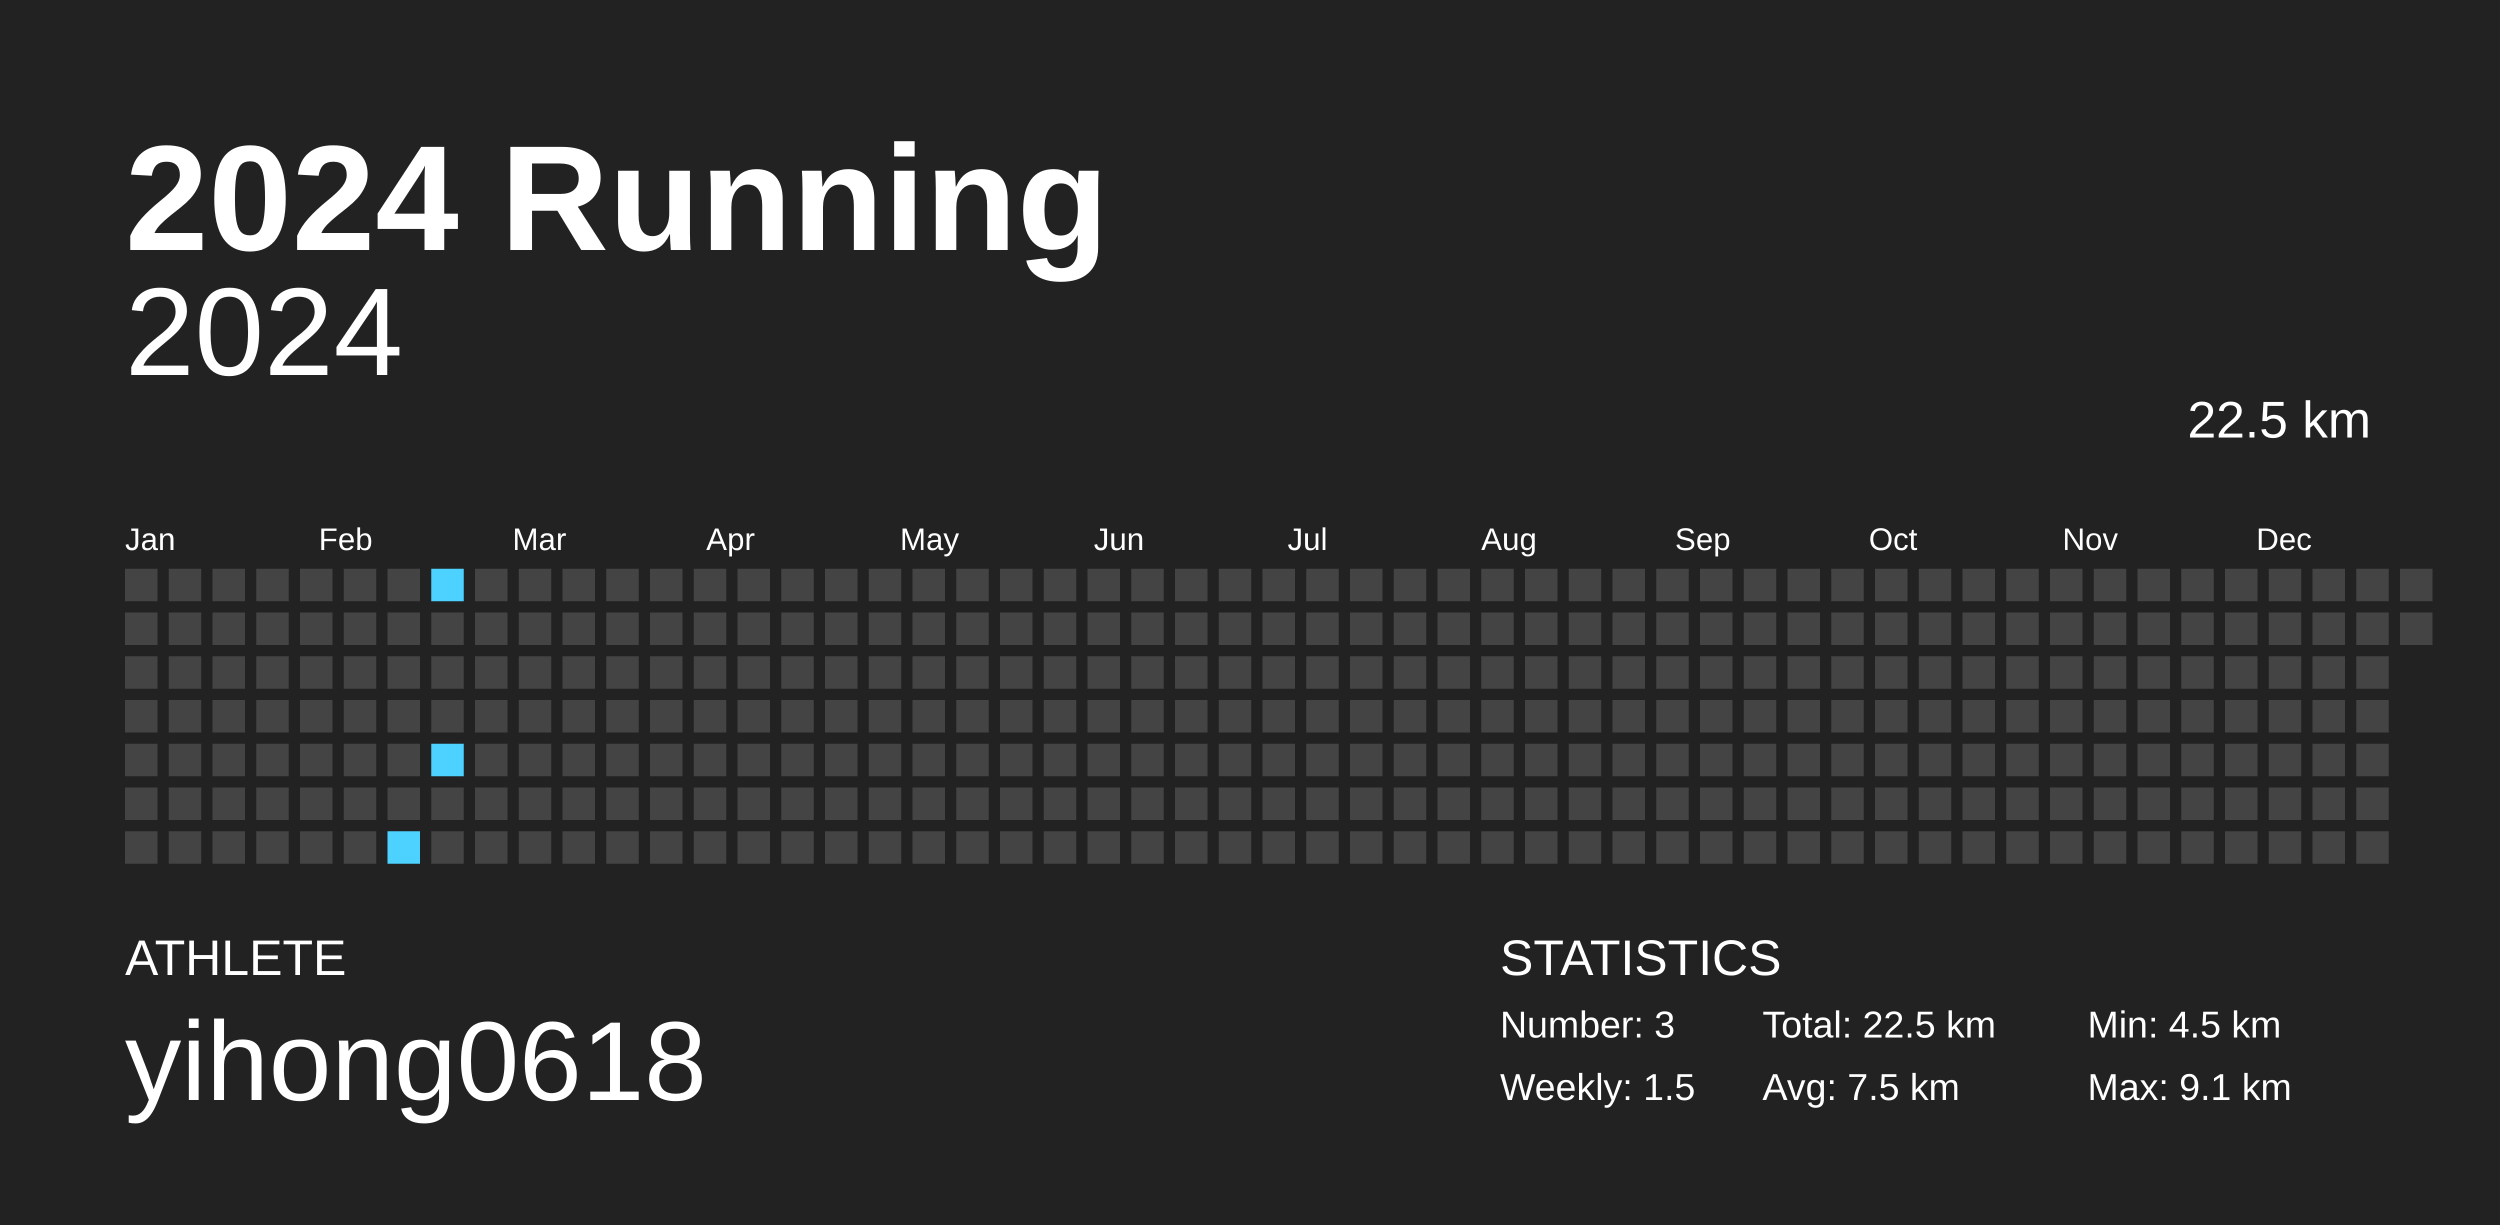
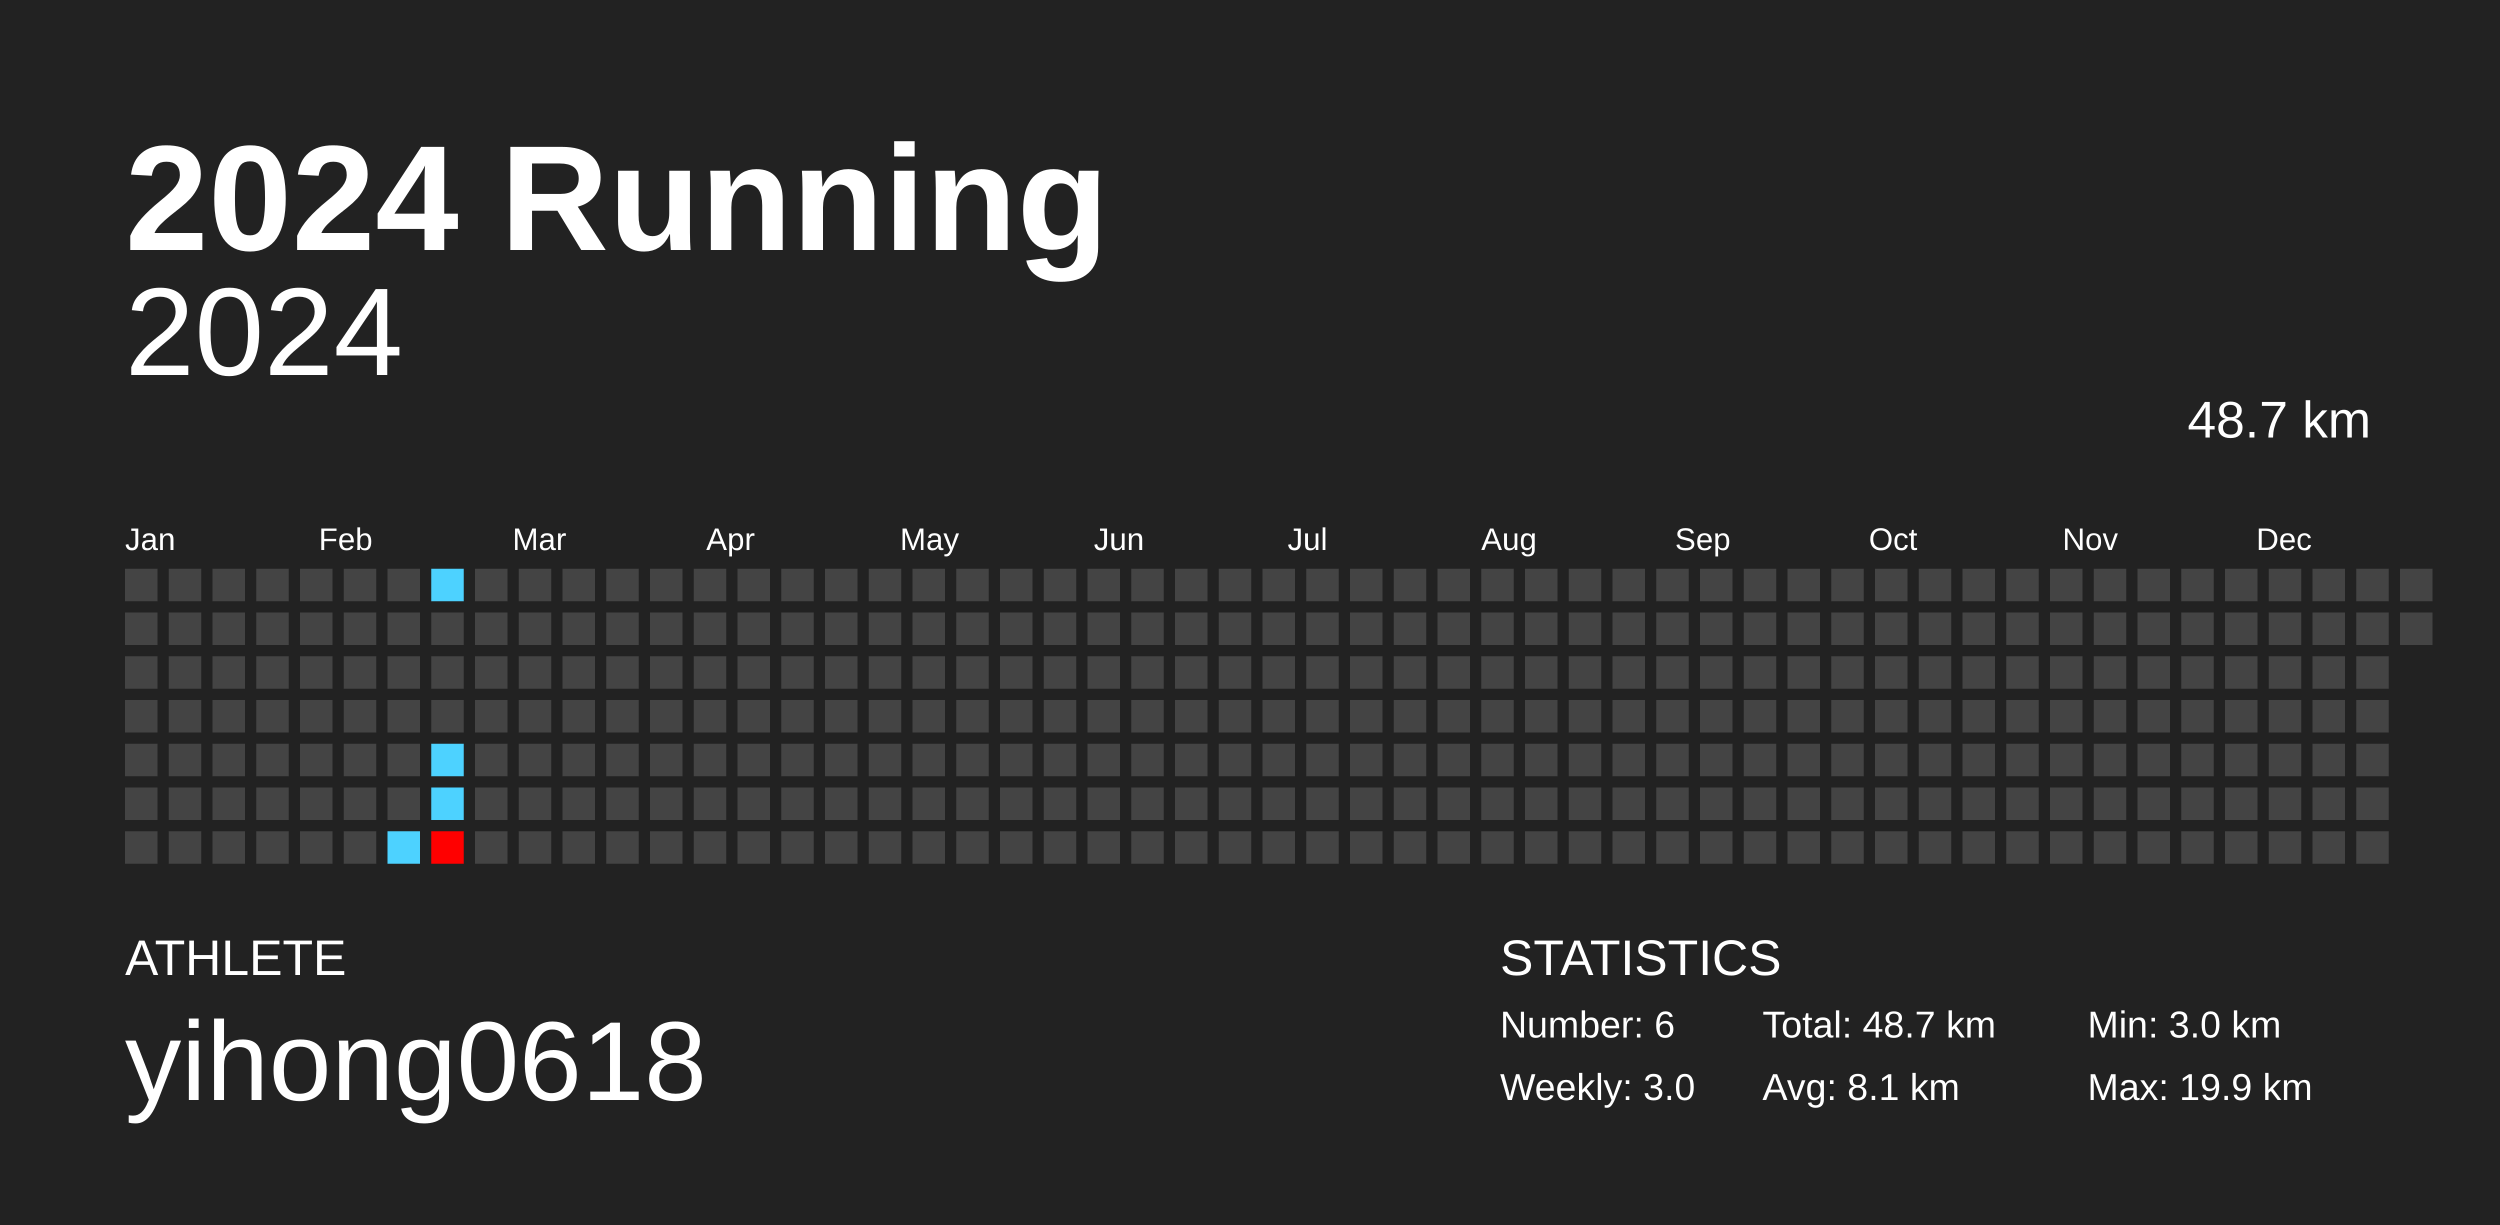
<svg xmlns="http://www.w3.org/2000/svg" baseProfile="full" height="98mm" version="1.1" viewBox="0,0,200,98" width="200mm">
  <defs />
  <rect fill="#222222" height="98" width="200" x="0" y="0" />
  <text fill="#FFFFFF" style="font-size:12px; font-family:Arial; font-weight:bold;" x="10" y="20">2024 Running</text>
  <text fill="#FFFFFF" style="font-size:4px; font-family:Arial" x="10" y="78">ATHLETE</text>
  <text fill="#FFFFFF" style="font-size:9px; font-family:Arial" x="10" y="88">yihong0618</text>
  <text fill="#FFFFFF" style="font-size:4px; font-family:Arial" x="120" y="78">STATISTICS</text>
-   <text fill="#FFFFFF" style="font-size:3px; font-family:Arial" x="120" y="83">Number: 3</text>
-   <text fill="#FFFFFF" style="font-size:3px; font-family:Arial" x="120" y="88">Weekly: 1.5</text>
-   <text fill="#FFFFFF" style="font-size:3px; font-family:Arial" x="141" y="83">Total: 22.5 km</text>
-   <text fill="#FFFFFF" style="font-size:3px; font-family:Arial" x="141" y="88">Avg: 7.5 km</text>
-   <text fill="#FFFFFF" style="font-size:3px; font-family:Arial" x="167" y="83">Min: 4.5 km</text>
-   <text fill="#FFFFFF" style="font-size:3px; font-family:Arial" x="167" y="88">Max: 9.1 km</text>
+   <text fill="#FFFFFF" style="font-size:3px; font-family:Arial" x="120" y="83">Number: 6</text>
+   <text fill="#FFFFFF" style="font-size:3px; font-family:Arial" x="120" y="88">Weekly: 3.0</text>
+   <text fill="#FFFFFF" style="font-size:3px; font-family:Arial" x="141" y="83">Total: 48.7 km</text>
+   <text fill="#FFFFFF" style="font-size:3px; font-family:Arial" x="141" y="88">Avg: 8.1 km</text>
+   <text fill="#FFFFFF" style="font-size:3px; font-family:Arial" x="167" y="83">Min: 3.0 km</text>
+   <text fill="#FFFFFF" style="font-size:3px; font-family:Arial" x="167" y="88">Max: 19.9 km</text>
  <text alignment-baseline="hanging" fill="#FFFFFF" style="font-size:10.0px; font-family:Arial;" x="10" y="30">2024</text>
-   <text alignment-baseline="hanging" fill="#FFFFFF" style="font-size:4.125px; font-family:Arial;" x="175" y="35">22.5 km</text>
+   <text alignment-baseline="hanging" fill="#FFFFFF" style="font-size:4.125px; font-family:Arial;" x="175" y="35">48.7 km</text>
  <text fill="#FFFFFF" style="font-size:2.5px; font-family:Arial" x="10.0" y="44">Jan</text>
  <text fill="#FFFFFF" style="font-size:2.5px; font-family:Arial" x="25.5" y="44">Feb</text>
  <text fill="#FFFFFF" style="font-size:2.5px; font-family:Arial" x="41.0" y="44">Mar</text>
  <text fill="#FFFFFF" style="font-size:2.5px; font-family:Arial" x="56.5" y="44">Apr</text>
  <text fill="#FFFFFF" style="font-size:2.5px; font-family:Arial" x="72.0" y="44">May</text>
  <text fill="#FFFFFF" style="font-size:2.5px; font-family:Arial" x="87.5" y="44">Jun</text>
  <text fill="#FFFFFF" style="font-size:2.5px; font-family:Arial" x="103.0" y="44">Jul</text>
  <text fill="#FFFFFF" style="font-size:2.5px; font-family:Arial" x="118.5" y="44">Aug</text>
  <text fill="#FFFFFF" style="font-size:2.5px; font-family:Arial" x="134.0" y="44">Sep</text>
  <text fill="#FFFFFF" style="font-size:2.5px; font-family:Arial" x="149.5" y="44">Oct</text>
  <text fill="#FFFFFF" style="font-size:2.5px; font-family:Arial" x="165.0" y="44">Nov</text>
  <text fill="#FFFFFF" style="font-size:2.5px; font-family:Arial" x="180.5" y="44">Dec</text>
  <rect fill="#444444" height="2.6" width="2.6" x="10.0" y="45.5" />
  <rect fill="#444444" height="2.6" width="2.6" x="10.0" y="49.0" />
  <rect fill="#444444" height="2.6" width="2.6" x="10.0" y="52.5" />
  <rect fill="#444444" height="2.6" width="2.6" x="10.0" y="56.0" />
  <rect fill="#444444" height="2.6" width="2.6" x="10.0" y="59.5" />
  <rect fill="#444444" height="2.6" width="2.6" x="10.0" y="63.0" />
  <rect fill="#444444" height="2.6" width="2.6" x="10.0" y="66.5" />
  <rect fill="#444444" height="2.6" width="2.6" x="13.5" y="45.5" />
  <rect fill="#444444" height="2.6" width="2.6" x="13.5" y="49.0" />
  <rect fill="#444444" height="2.6" width="2.6" x="13.5" y="52.5" />
  <rect fill="#444444" height="2.6" width="2.6" x="13.5" y="56.0" />
  <rect fill="#444444" height="2.6" width="2.6" x="13.5" y="59.5" />
  <rect fill="#444444" height="2.6" width="2.6" x="13.5" y="63.0" />
  <rect fill="#444444" height="2.6" width="2.6" x="13.5" y="66.5" />
  <rect fill="#444444" height="2.6" width="2.6" x="17.0" y="45.5" />
  <rect fill="#444444" height="2.6" width="2.6" x="17.0" y="49.0" />
  <rect fill="#444444" height="2.6" width="2.6" x="17.0" y="52.5" />
  <rect fill="#444444" height="2.6" width="2.6" x="17.0" y="56.0" />
  <rect fill="#444444" height="2.6" width="2.6" x="17.0" y="59.5" />
  <rect fill="#444444" height="2.6" width="2.6" x="17.0" y="63.0" />
  <rect fill="#444444" height="2.6" width="2.6" x="17.0" y="66.5" />
  <rect fill="#444444" height="2.6" width="2.6" x="20.5" y="45.5" />
  <rect fill="#444444" height="2.6" width="2.6" x="20.5" y="49.0" />
  <rect fill="#444444" height="2.6" width="2.6" x="20.5" y="52.5" />
  <rect fill="#444444" height="2.6" width="2.6" x="20.5" y="56.0" />
  <rect fill="#444444" height="2.6" width="2.6" x="20.5" y="59.5" />
  <rect fill="#444444" height="2.6" width="2.6" x="20.5" y="63.0" />
  <rect fill="#444444" height="2.6" width="2.6" x="20.5" y="66.5" />
  <rect fill="#444444" height="2.6" width="2.6" x="24.0" y="45.5" />
  <rect fill="#444444" height="2.6" width="2.6" x="24.0" y="49.0" />
  <rect fill="#444444" height="2.6" width="2.6" x="24.0" y="52.5" />
  <rect fill="#444444" height="2.6" width="2.6" x="24.0" y="56.0" />
  <rect fill="#444444" height="2.6" width="2.6" x="24.0" y="59.5" />
  <rect fill="#444444" height="2.6" width="2.6" x="24.0" y="63.0" />
  <rect fill="#444444" height="2.6" width="2.6" x="24.0" y="66.5" />
  <rect fill="#444444" height="2.6" width="2.6" x="27.5" y="45.5" />
  <rect fill="#444444" height="2.6" width="2.6" x="27.5" y="49.0" />
  <rect fill="#444444" height="2.6" width="2.6" x="27.5" y="52.5" />
  <rect fill="#444444" height="2.6" width="2.6" x="27.5" y="56.0" />
  <rect fill="#444444" height="2.6" width="2.6" x="27.5" y="59.5" />
  <rect fill="#444444" height="2.6" width="2.6" x="27.5" y="63.0" />
  <rect fill="#444444" height="2.6" width="2.6" x="27.5" y="66.5" />
  <rect fill="#444444" height="2.6" width="2.6" x="31.0" y="45.5" />
  <rect fill="#444444" height="2.6" width="2.6" x="31.0" y="49.0" />
  <rect fill="#444444" height="2.6" width="2.6" x="31.0" y="52.5" />
  <rect fill="#444444" height="2.6" width="2.6" x="31.0" y="56.0" />
  <rect fill="#444444" height="2.6" width="2.6" x="31.0" y="59.5" />
  <rect fill="#444444" height="2.6" width="2.6" x="31.0" y="63.0" />
  <rect fill="#4dd2ff" height="2.6" width="2.6" x="31.0" y="66.5" />
  <rect fill="#4dd2ff" height="2.6" width="2.6" x="34.5" y="45.5" />
  <rect fill="#444444" height="2.6" width="2.6" x="34.5" y="49.0" />
  <rect fill="#444444" height="2.6" width="2.6" x="34.5" y="52.5" />
  <rect fill="#444444" height="2.6" width="2.6" x="34.5" y="56.0" />
  <rect fill="#4dd2ff" height="2.6" width="2.6" x="34.5" y="59.5" />
-   <rect fill="#444444" height="2.6" width="2.6" x="34.5" y="63.0" />
-   <rect fill="#444444" height="2.6" width="2.6" x="34.5" y="66.5" />
+   <rect fill="#4dd2ff" height="2.6" width="2.6" x="34.5" y="63.0" />
+   <rect fill="red" height="2.6" width="2.6" x="34.5" y="66.5" />
  <rect fill="#444444" height="2.6" width="2.6" x="38.0" y="45.5" />
  <rect fill="#444444" height="2.6" width="2.6" x="38.0" y="49.0" />
  <rect fill="#444444" height="2.6" width="2.6" x="38.0" y="52.5" />
  <rect fill="#444444" height="2.6" width="2.6" x="38.0" y="56.0" />
  <rect fill="#444444" height="2.6" width="2.6" x="38.0" y="59.5" />
  <rect fill="#444444" height="2.6" width="2.6" x="38.0" y="63.0" />
  <rect fill="#444444" height="2.6" width="2.6" x="38.0" y="66.5" />
  <rect fill="#444444" height="2.6" width="2.6" x="41.5" y="45.5" />
  <rect fill="#444444" height="2.6" width="2.6" x="41.5" y="49.0" />
  <rect fill="#444444" height="2.6" width="2.6" x="41.5" y="52.5" />
  <rect fill="#444444" height="2.6" width="2.6" x="41.5" y="56.0" />
  <rect fill="#444444" height="2.6" width="2.6" x="41.5" y="59.5" />
  <rect fill="#444444" height="2.6" width="2.6" x="41.5" y="63.0" />
  <rect fill="#444444" height="2.6" width="2.6" x="41.5" y="66.5" />
  <rect fill="#444444" height="2.6" width="2.6" x="45.0" y="45.5" />
  <rect fill="#444444" height="2.6" width="2.6" x="45.0" y="49.0" />
  <rect fill="#444444" height="2.6" width="2.6" x="45.0" y="52.5" />
  <rect fill="#444444" height="2.6" width="2.6" x="45.0" y="56.0" />
  <rect fill="#444444" height="2.6" width="2.6" x="45.0" y="59.5" />
  <rect fill="#444444" height="2.6" width="2.6" x="45.0" y="63.0" />
  <rect fill="#444444" height="2.6" width="2.6" x="45.0" y="66.5" />
  <rect fill="#444444" height="2.6" width="2.6" x="48.5" y="45.5" />
  <rect fill="#444444" height="2.6" width="2.6" x="48.5" y="49.0" />
  <rect fill="#444444" height="2.6" width="2.6" x="48.5" y="52.5" />
  <rect fill="#444444" height="2.6" width="2.6" x="48.5" y="56.0" />
  <rect fill="#444444" height="2.6" width="2.6" x="48.5" y="59.5" />
  <rect fill="#444444" height="2.6" width="2.6" x="48.5" y="63.0" />
  <rect fill="#444444" height="2.6" width="2.6" x="48.5" y="66.5" />
  <rect fill="#444444" height="2.6" width="2.6" x="52.0" y="45.5" />
  <rect fill="#444444" height="2.6" width="2.6" x="52.0" y="49.0" />
  <rect fill="#444444" height="2.6" width="2.6" x="52.0" y="52.5" />
  <rect fill="#444444" height="2.6" width="2.6" x="52.0" y="56.0" />
  <rect fill="#444444" height="2.6" width="2.6" x="52.0" y="59.5" />
  <rect fill="#444444" height="2.6" width="2.6" x="52.0" y="63.0" />
  <rect fill="#444444" height="2.6" width="2.6" x="52.0" y="66.5" />
  <rect fill="#444444" height="2.6" width="2.6" x="55.5" y="45.5" />
  <rect fill="#444444" height="2.6" width="2.6" x="55.5" y="49.0" />
  <rect fill="#444444" height="2.6" width="2.6" x="55.5" y="52.5" />
  <rect fill="#444444" height="2.6" width="2.6" x="55.5" y="56.0" />
  <rect fill="#444444" height="2.6" width="2.6" x="55.5" y="59.5" />
  <rect fill="#444444" height="2.6" width="2.6" x="55.5" y="63.0" />
  <rect fill="#444444" height="2.6" width="2.6" x="55.5" y="66.5" />
  <rect fill="#444444" height="2.6" width="2.6" x="59.0" y="45.5" />
  <rect fill="#444444" height="2.6" width="2.6" x="59.0" y="49.0" />
  <rect fill="#444444" height="2.6" width="2.6" x="59.0" y="52.5" />
  <rect fill="#444444" height="2.6" width="2.6" x="59.0" y="56.0" />
  <rect fill="#444444" height="2.6" width="2.6" x="59.0" y="59.5" />
  <rect fill="#444444" height="2.6" width="2.6" x="59.0" y="63.0" />
  <rect fill="#444444" height="2.6" width="2.6" x="59.0" y="66.5" />
  <rect fill="#444444" height="2.6" width="2.6" x="62.5" y="45.5" />
  <rect fill="#444444" height="2.6" width="2.6" x="62.5" y="49.0" />
  <rect fill="#444444" height="2.6" width="2.6" x="62.5" y="52.5" />
  <rect fill="#444444" height="2.6" width="2.6" x="62.5" y="56.0" />
  <rect fill="#444444" height="2.6" width="2.6" x="62.5" y="59.5" />
  <rect fill="#444444" height="2.6" width="2.6" x="62.5" y="63.0" />
  <rect fill="#444444" height="2.6" width="2.6" x="62.5" y="66.5" />
  <rect fill="#444444" height="2.6" width="2.6" x="66.0" y="45.5" />
  <rect fill="#444444" height="2.6" width="2.6" x="66.0" y="49.0" />
  <rect fill="#444444" height="2.6" width="2.6" x="66.0" y="52.5" />
  <rect fill="#444444" height="2.6" width="2.6" x="66.0" y="56.0" />
  <rect fill="#444444" height="2.6" width="2.6" x="66.0" y="59.5" />
  <rect fill="#444444" height="2.6" width="2.6" x="66.0" y="63.0" />
  <rect fill="#444444" height="2.6" width="2.6" x="66.0" y="66.5" />
  <rect fill="#444444" height="2.6" width="2.6" x="69.5" y="45.5" />
  <rect fill="#444444" height="2.6" width="2.6" x="69.5" y="49.0" />
  <rect fill="#444444" height="2.6" width="2.6" x="69.5" y="52.5" />
  <rect fill="#444444" height="2.6" width="2.6" x="69.5" y="56.0" />
  <rect fill="#444444" height="2.6" width="2.6" x="69.5" y="59.5" />
  <rect fill="#444444" height="2.6" width="2.6" x="69.5" y="63.0" />
  <rect fill="#444444" height="2.6" width="2.6" x="69.5" y="66.5" />
  <rect fill="#444444" height="2.6" width="2.6" x="73.0" y="45.5" />
  <rect fill="#444444" height="2.6" width="2.6" x="73.0" y="49.0" />
  <rect fill="#444444" height="2.6" width="2.6" x="73.0" y="52.5" />
  <rect fill="#444444" height="2.6" width="2.6" x="73.0" y="56.0" />
  <rect fill="#444444" height="2.6" width="2.6" x="73.0" y="59.5" />
  <rect fill="#444444" height="2.6" width="2.6" x="73.0" y="63.0" />
  <rect fill="#444444" height="2.6" width="2.6" x="73.0" y="66.5" />
  <rect fill="#444444" height="2.6" width="2.6" x="76.5" y="45.5" />
  <rect fill="#444444" height="2.6" width="2.6" x="76.5" y="49.0" />
  <rect fill="#444444" height="2.6" width="2.6" x="76.5" y="52.5" />
  <rect fill="#444444" height="2.6" width="2.6" x="76.5" y="56.0" />
  <rect fill="#444444" height="2.6" width="2.6" x="76.5" y="59.5" />
  <rect fill="#444444" height="2.6" width="2.6" x="76.5" y="63.0" />
  <rect fill="#444444" height="2.6" width="2.6" x="76.5" y="66.5" />
  <rect fill="#444444" height="2.6" width="2.6" x="80.0" y="45.5" />
  <rect fill="#444444" height="2.6" width="2.6" x="80.0" y="49.0" />
  <rect fill="#444444" height="2.6" width="2.6" x="80.0" y="52.5" />
  <rect fill="#444444" height="2.6" width="2.6" x="80.0" y="56.0" />
  <rect fill="#444444" height="2.6" width="2.6" x="80.0" y="59.5" />
  <rect fill="#444444" height="2.6" width="2.6" x="80.0" y="63.0" />
  <rect fill="#444444" height="2.6" width="2.6" x="80.0" y="66.5" />
  <rect fill="#444444" height="2.6" width="2.6" x="83.5" y="45.5" />
  <rect fill="#444444" height="2.6" width="2.6" x="83.5" y="49.0" />
  <rect fill="#444444" height="2.6" width="2.6" x="83.5" y="52.5" />
  <rect fill="#444444" height="2.6" width="2.6" x="83.5" y="56.0" />
  <rect fill="#444444" height="2.6" width="2.6" x="83.5" y="59.5" />
  <rect fill="#444444" height="2.6" width="2.6" x="83.5" y="63.0" />
  <rect fill="#444444" height="2.6" width="2.6" x="83.5" y="66.5" />
  <rect fill="#444444" height="2.6" width="2.6" x="87.0" y="45.5" />
  <rect fill="#444444" height="2.6" width="2.6" x="87.0" y="49.0" />
  <rect fill="#444444" height="2.6" width="2.6" x="87.0" y="52.5" />
  <rect fill="#444444" height="2.6" width="2.6" x="87.0" y="56.0" />
  <rect fill="#444444" height="2.6" width="2.6" x="87.0" y="59.5" />
  <rect fill="#444444" height="2.6" width="2.6" x="87.0" y="63.0" />
  <rect fill="#444444" height="2.6" width="2.6" x="87.0" y="66.5" />
  <rect fill="#444444" height="2.6" width="2.6" x="90.5" y="45.5" />
  <rect fill="#444444" height="2.6" width="2.6" x="90.5" y="49.0" />
  <rect fill="#444444" height="2.6" width="2.6" x="90.5" y="52.5" />
  <rect fill="#444444" height="2.6" width="2.6" x="90.5" y="56.0" />
  <rect fill="#444444" height="2.6" width="2.6" x="90.5" y="59.5" />
  <rect fill="#444444" height="2.6" width="2.6" x="90.5" y="63.0" />
  <rect fill="#444444" height="2.6" width="2.6" x="90.5" y="66.5" />
  <rect fill="#444444" height="2.6" width="2.6" x="94.0" y="45.5" />
  <rect fill="#444444" height="2.6" width="2.6" x="94.0" y="49.0" />
  <rect fill="#444444" height="2.6" width="2.6" x="94.0" y="52.5" />
  <rect fill="#444444" height="2.6" width="2.6" x="94.0" y="56.0" />
  <rect fill="#444444" height="2.6" width="2.6" x="94.0" y="59.5" />
  <rect fill="#444444" height="2.6" width="2.6" x="94.0" y="63.0" />
  <rect fill="#444444" height="2.6" width="2.6" x="94.0" y="66.5" />
  <rect fill="#444444" height="2.6" width="2.6" x="97.5" y="45.5" />
  <rect fill="#444444" height="2.6" width="2.6" x="97.5" y="49.0" />
  <rect fill="#444444" height="2.6" width="2.6" x="97.5" y="52.5" />
  <rect fill="#444444" height="2.6" width="2.6" x="97.5" y="56.0" />
  <rect fill="#444444" height="2.6" width="2.6" x="97.5" y="59.5" />
  <rect fill="#444444" height="2.6" width="2.6" x="97.5" y="63.0" />
  <rect fill="#444444" height="2.6" width="2.6" x="97.5" y="66.5" />
  <rect fill="#444444" height="2.6" width="2.6" x="101.0" y="45.5" />
  <rect fill="#444444" height="2.6" width="2.6" x="101.0" y="49.0" />
  <rect fill="#444444" height="2.6" width="2.6" x="101.0" y="52.5" />
  <rect fill="#444444" height="2.6" width="2.6" x="101.0" y="56.0" />
  <rect fill="#444444" height="2.6" width="2.6" x="101.0" y="59.5" />
  <rect fill="#444444" height="2.6" width="2.6" x="101.0" y="63.0" />
  <rect fill="#444444" height="2.6" width="2.6" x="101.0" y="66.5" />
  <rect fill="#444444" height="2.6" width="2.6" x="104.5" y="45.5" />
  <rect fill="#444444" height="2.6" width="2.6" x="104.5" y="49.0" />
  <rect fill="#444444" height="2.6" width="2.6" x="104.5" y="52.5" />
  <rect fill="#444444" height="2.6" width="2.6" x="104.5" y="56.0" />
  <rect fill="#444444" height="2.6" width="2.6" x="104.5" y="59.5" />
  <rect fill="#444444" height="2.6" width="2.6" x="104.5" y="63.0" />
  <rect fill="#444444" height="2.6" width="2.6" x="104.5" y="66.5" />
  <rect fill="#444444" height="2.6" width="2.6" x="108.0" y="45.5" />
  <rect fill="#444444" height="2.6" width="2.6" x="108.0" y="49.0" />
  <rect fill="#444444" height="2.6" width="2.6" x="108.0" y="52.5" />
  <rect fill="#444444" height="2.6" width="2.6" x="108.0" y="56.0" />
  <rect fill="#444444" height="2.6" width="2.6" x="108.0" y="59.5" />
  <rect fill="#444444" height="2.6" width="2.6" x="108.0" y="63.0" />
  <rect fill="#444444" height="2.6" width="2.6" x="108.0" y="66.5" />
  <rect fill="#444444" height="2.6" width="2.6" x="111.5" y="45.5" />
  <rect fill="#444444" height="2.6" width="2.6" x="111.5" y="49.0" />
  <rect fill="#444444" height="2.6" width="2.6" x="111.5" y="52.5" />
  <rect fill="#444444" height="2.6" width="2.6" x="111.5" y="56.0" />
  <rect fill="#444444" height="2.6" width="2.6" x="111.5" y="59.5" />
  <rect fill="#444444" height="2.6" width="2.6" x="111.5" y="63.0" />
  <rect fill="#444444" height="2.6" width="2.6" x="111.5" y="66.5" />
  <rect fill="#444444" height="2.6" width="2.6" x="115.0" y="45.5" />
  <rect fill="#444444" height="2.6" width="2.6" x="115.0" y="49.0" />
  <rect fill="#444444" height="2.6" width="2.6" x="115.0" y="52.5" />
  <rect fill="#444444" height="2.6" width="2.6" x="115.0" y="56.0" />
  <rect fill="#444444" height="2.6" width="2.6" x="115.0" y="59.5" />
  <rect fill="#444444" height="2.6" width="2.6" x="115.0" y="63.0" />
  <rect fill="#444444" height="2.6" width="2.6" x="115.0" y="66.5" />
  <rect fill="#444444" height="2.6" width="2.6" x="118.5" y="45.5" />
  <rect fill="#444444" height="2.6" width="2.6" x="118.5" y="49.0" />
  <rect fill="#444444" height="2.6" width="2.6" x="118.5" y="52.5" />
  <rect fill="#444444" height="2.6" width="2.6" x="118.5" y="56.0" />
  <rect fill="#444444" height="2.6" width="2.6" x="118.5" y="59.5" />
  <rect fill="#444444" height="2.6" width="2.6" x="118.5" y="63.0" />
  <rect fill="#444444" height="2.6" width="2.6" x="118.5" y="66.5" />
  <rect fill="#444444" height="2.6" width="2.6" x="122.0" y="45.5" />
  <rect fill="#444444" height="2.6" width="2.6" x="122.0" y="49.0" />
  <rect fill="#444444" height="2.6" width="2.6" x="122.0" y="52.5" />
  <rect fill="#444444" height="2.6" width="2.6" x="122.0" y="56.0" />
  <rect fill="#444444" height="2.6" width="2.6" x="122.0" y="59.5" />
  <rect fill="#444444" height="2.6" width="2.6" x="122.0" y="63.0" />
  <rect fill="#444444" height="2.6" width="2.6" x="122.0" y="66.5" />
  <rect fill="#444444" height="2.6" width="2.6" x="125.5" y="45.5" />
  <rect fill="#444444" height="2.6" width="2.6" x="125.5" y="49.0" />
  <rect fill="#444444" height="2.6" width="2.6" x="125.5" y="52.5" />
  <rect fill="#444444" height="2.6" width="2.6" x="125.5" y="56.0" />
  <rect fill="#444444" height="2.6" width="2.6" x="125.5" y="59.5" />
  <rect fill="#444444" height="2.6" width="2.6" x="125.5" y="63.0" />
  <rect fill="#444444" height="2.6" width="2.6" x="125.5" y="66.5" />
  <rect fill="#444444" height="2.6" width="2.6" x="129.0" y="45.5" />
  <rect fill="#444444" height="2.6" width="2.6" x="129.0" y="49.0" />
  <rect fill="#444444" height="2.6" width="2.6" x="129.0" y="52.5" />
  <rect fill="#444444" height="2.6" width="2.6" x="129.0" y="56.0" />
  <rect fill="#444444" height="2.6" width="2.6" x="129.0" y="59.5" />
  <rect fill="#444444" height="2.6" width="2.6" x="129.0" y="63.0" />
  <rect fill="#444444" height="2.6" width="2.6" x="129.0" y="66.5" />
  <rect fill="#444444" height="2.6" width="2.6" x="132.5" y="45.5" />
  <rect fill="#444444" height="2.6" width="2.6" x="132.5" y="49.0" />
  <rect fill="#444444" height="2.6" width="2.6" x="132.5" y="52.5" />
  <rect fill="#444444" height="2.6" width="2.6" x="132.5" y="56.0" />
  <rect fill="#444444" height="2.6" width="2.6" x="132.5" y="59.5" />
  <rect fill="#444444" height="2.6" width="2.6" x="132.5" y="63.0" />
  <rect fill="#444444" height="2.6" width="2.6" x="132.5" y="66.5" />
  <rect fill="#444444" height="2.6" width="2.6" x="136.0" y="45.5" />
  <rect fill="#444444" height="2.6" width="2.6" x="136.0" y="49.0" />
  <rect fill="#444444" height="2.6" width="2.6" x="136.0" y="52.5" />
  <rect fill="#444444" height="2.6" width="2.6" x="136.0" y="56.0" />
  <rect fill="#444444" height="2.6" width="2.6" x="136.0" y="59.5" />
  <rect fill="#444444" height="2.6" width="2.6" x="136.0" y="63.0" />
  <rect fill="#444444" height="2.6" width="2.6" x="136.0" y="66.5" />
  <rect fill="#444444" height="2.6" width="2.6" x="139.5" y="45.5" />
  <rect fill="#444444" height="2.6" width="2.6" x="139.5" y="49.0" />
  <rect fill="#444444" height="2.6" width="2.6" x="139.5" y="52.5" />
  <rect fill="#444444" height="2.6" width="2.6" x="139.5" y="56.0" />
  <rect fill="#444444" height="2.6" width="2.6" x="139.5" y="59.5" />
  <rect fill="#444444" height="2.6" width="2.6" x="139.5" y="63.0" />
  <rect fill="#444444" height="2.6" width="2.6" x="139.5" y="66.5" />
  <rect fill="#444444" height="2.6" width="2.6" x="143.0" y="45.5" />
  <rect fill="#444444" height="2.6" width="2.6" x="143.0" y="49.0" />
  <rect fill="#444444" height="2.6" width="2.6" x="143.0" y="52.5" />
  <rect fill="#444444" height="2.6" width="2.6" x="143.0" y="56.0" />
  <rect fill="#444444" height="2.6" width="2.6" x="143.0" y="59.5" />
  <rect fill="#444444" height="2.6" width="2.6" x="143.0" y="63.0" />
  <rect fill="#444444" height="2.6" width="2.6" x="143.0" y="66.5" />
  <rect fill="#444444" height="2.6" width="2.6" x="146.5" y="45.5" />
  <rect fill="#444444" height="2.6" width="2.6" x="146.5" y="49.0" />
  <rect fill="#444444" height="2.6" width="2.6" x="146.5" y="52.5" />
  <rect fill="#444444" height="2.6" width="2.6" x="146.5" y="56.0" />
  <rect fill="#444444" height="2.6" width="2.6" x="146.5" y="59.5" />
  <rect fill="#444444" height="2.6" width="2.6" x="146.5" y="63.0" />
  <rect fill="#444444" height="2.6" width="2.6" x="146.5" y="66.5" />
  <rect fill="#444444" height="2.6" width="2.6" x="150.0" y="45.5" />
  <rect fill="#444444" height="2.6" width="2.6" x="150.0" y="49.0" />
  <rect fill="#444444" height="2.6" width="2.6" x="150.0" y="52.5" />
  <rect fill="#444444" height="2.6" width="2.6" x="150.0" y="56.0" />
  <rect fill="#444444" height="2.6" width="2.6" x="150.0" y="59.5" />
  <rect fill="#444444" height="2.6" width="2.6" x="150.0" y="63.0" />
  <rect fill="#444444" height="2.6" width="2.6" x="150.0" y="66.5" />
  <rect fill="#444444" height="2.6" width="2.6" x="153.5" y="45.5" />
  <rect fill="#444444" height="2.6" width="2.6" x="153.5" y="49.0" />
  <rect fill="#444444" height="2.6" width="2.6" x="153.5" y="52.5" />
  <rect fill="#444444" height="2.6" width="2.6" x="153.5" y="56.0" />
  <rect fill="#444444" height="2.6" width="2.6" x="153.5" y="59.5" />
  <rect fill="#444444" height="2.6" width="2.6" x="153.5" y="63.0" />
  <rect fill="#444444" height="2.6" width="2.6" x="153.5" y="66.5" />
  <rect fill="#444444" height="2.6" width="2.6" x="157.0" y="45.5" />
  <rect fill="#444444" height="2.6" width="2.6" x="157.0" y="49.0" />
  <rect fill="#444444" height="2.6" width="2.6" x="157.0" y="52.5" />
  <rect fill="#444444" height="2.6" width="2.6" x="157.0" y="56.0" />
  <rect fill="#444444" height="2.6" width="2.6" x="157.0" y="59.5" />
  <rect fill="#444444" height="2.6" width="2.6" x="157.0" y="63.0" />
  <rect fill="#444444" height="2.6" width="2.6" x="157.0" y="66.5" />
  <rect fill="#444444" height="2.6" width="2.6" x="160.5" y="45.5" />
  <rect fill="#444444" height="2.6" width="2.6" x="160.5" y="49.0" />
  <rect fill="#444444" height="2.6" width="2.6" x="160.5" y="52.5" />
  <rect fill="#444444" height="2.6" width="2.6" x="160.5" y="56.0" />
  <rect fill="#444444" height="2.6" width="2.6" x="160.5" y="59.5" />
  <rect fill="#444444" height="2.6" width="2.6" x="160.5" y="63.0" />
  <rect fill="#444444" height="2.6" width="2.6" x="160.5" y="66.5" />
  <rect fill="#444444" height="2.6" width="2.6" x="164.0" y="45.5" />
  <rect fill="#444444" height="2.6" width="2.6" x="164.0" y="49.0" />
  <rect fill="#444444" height="2.6" width="2.6" x="164.0" y="52.5" />
  <rect fill="#444444" height="2.6" width="2.6" x="164.0" y="56.0" />
  <rect fill="#444444" height="2.6" width="2.6" x="164.0" y="59.5" />
  <rect fill="#444444" height="2.6" width="2.6" x="164.0" y="63.0" />
  <rect fill="#444444" height="2.6" width="2.6" x="164.0" y="66.5" />
  <rect fill="#444444" height="2.6" width="2.6" x="167.5" y="45.5" />
  <rect fill="#444444" height="2.6" width="2.6" x="167.5" y="49.0" />
  <rect fill="#444444" height="2.6" width="2.6" x="167.5" y="52.5" />
  <rect fill="#444444" height="2.6" width="2.6" x="167.5" y="56.0" />
  <rect fill="#444444" height="2.6" width="2.6" x="167.5" y="59.5" />
  <rect fill="#444444" height="2.6" width="2.6" x="167.5" y="63.0" />
  <rect fill="#444444" height="2.6" width="2.6" x="167.5" y="66.5" />
  <rect fill="#444444" height="2.6" width="2.6" x="171.0" y="45.5" />
  <rect fill="#444444" height="2.6" width="2.6" x="171.0" y="49.0" />
  <rect fill="#444444" height="2.6" width="2.6" x="171.0" y="52.5" />
  <rect fill="#444444" height="2.6" width="2.6" x="171.0" y="56.0" />
  <rect fill="#444444" height="2.6" width="2.6" x="171.0" y="59.5" />
  <rect fill="#444444" height="2.6" width="2.6" x="171.0" y="63.0" />
  <rect fill="#444444" height="2.6" width="2.6" x="171.0" y="66.5" />
  <rect fill="#444444" height="2.6" width="2.6" x="174.5" y="45.5" />
  <rect fill="#444444" height="2.6" width="2.6" x="174.5" y="49.0" />
  <rect fill="#444444" height="2.6" width="2.6" x="174.5" y="52.5" />
  <rect fill="#444444" height="2.6" width="2.6" x="174.5" y="56.0" />
  <rect fill="#444444" height="2.6" width="2.6" x="174.5" y="59.5" />
  <rect fill="#444444" height="2.6" width="2.6" x="174.5" y="63.0" />
  <rect fill="#444444" height="2.6" width="2.6" x="174.5" y="66.5" />
  <rect fill="#444444" height="2.6" width="2.6" x="178.0" y="45.5" />
  <rect fill="#444444" height="2.6" width="2.6" x="178.0" y="49.0" />
  <rect fill="#444444" height="2.6" width="2.6" x="178.0" y="52.5" />
  <rect fill="#444444" height="2.6" width="2.6" x="178.0" y="56.0" />
  <rect fill="#444444" height="2.6" width="2.6" x="178.0" y="59.5" />
  <rect fill="#444444" height="2.6" width="2.6" x="178.0" y="63.0" />
  <rect fill="#444444" height="2.6" width="2.6" x="178.0" y="66.5" />
  <rect fill="#444444" height="2.6" width="2.6" x="181.5" y="45.5" />
  <rect fill="#444444" height="2.6" width="2.6" x="181.5" y="49.0" />
  <rect fill="#444444" height="2.6" width="2.6" x="181.5" y="52.5" />
  <rect fill="#444444" height="2.6" width="2.6" x="181.5" y="56.0" />
  <rect fill="#444444" height="2.6" width="2.6" x="181.5" y="59.5" />
  <rect fill="#444444" height="2.6" width="2.6" x="181.5" y="63.0" />
  <rect fill="#444444" height="2.6" width="2.6" x="181.5" y="66.5" />
  <rect fill="#444444" height="2.6" width="2.6" x="185.0" y="45.5" />
  <rect fill="#444444" height="2.6" width="2.6" x="185.0" y="49.0" />
  <rect fill="#444444" height="2.6" width="2.6" x="185.0" y="52.5" />
  <rect fill="#444444" height="2.6" width="2.6" x="185.0" y="56.0" />
  <rect fill="#444444" height="2.6" width="2.6" x="185.0" y="59.5" />
  <rect fill="#444444" height="2.6" width="2.6" x="185.0" y="63.0" />
  <rect fill="#444444" height="2.6" width="2.6" x="185.0" y="66.5" />
  <rect fill="#444444" height="2.6" width="2.6" x="188.5" y="45.5" />
  <rect fill="#444444" height="2.6" width="2.6" x="188.5" y="49.0" />
  <rect fill="#444444" height="2.6" width="2.6" x="188.5" y="52.5" />
  <rect fill="#444444" height="2.6" width="2.6" x="188.5" y="56.0" />
  <rect fill="#444444" height="2.6" width="2.6" x="188.5" y="59.5" />
  <rect fill="#444444" height="2.6" width="2.6" x="188.5" y="63.0" />
  <rect fill="#444444" height="2.6" width="2.6" x="188.5" y="66.5" />
  <rect fill="#444444" height="2.6" width="2.6" x="192.0" y="45.5" />
  <rect fill="#444444" height="2.6" width="2.6" x="192.0" y="49.0" />
</svg>
